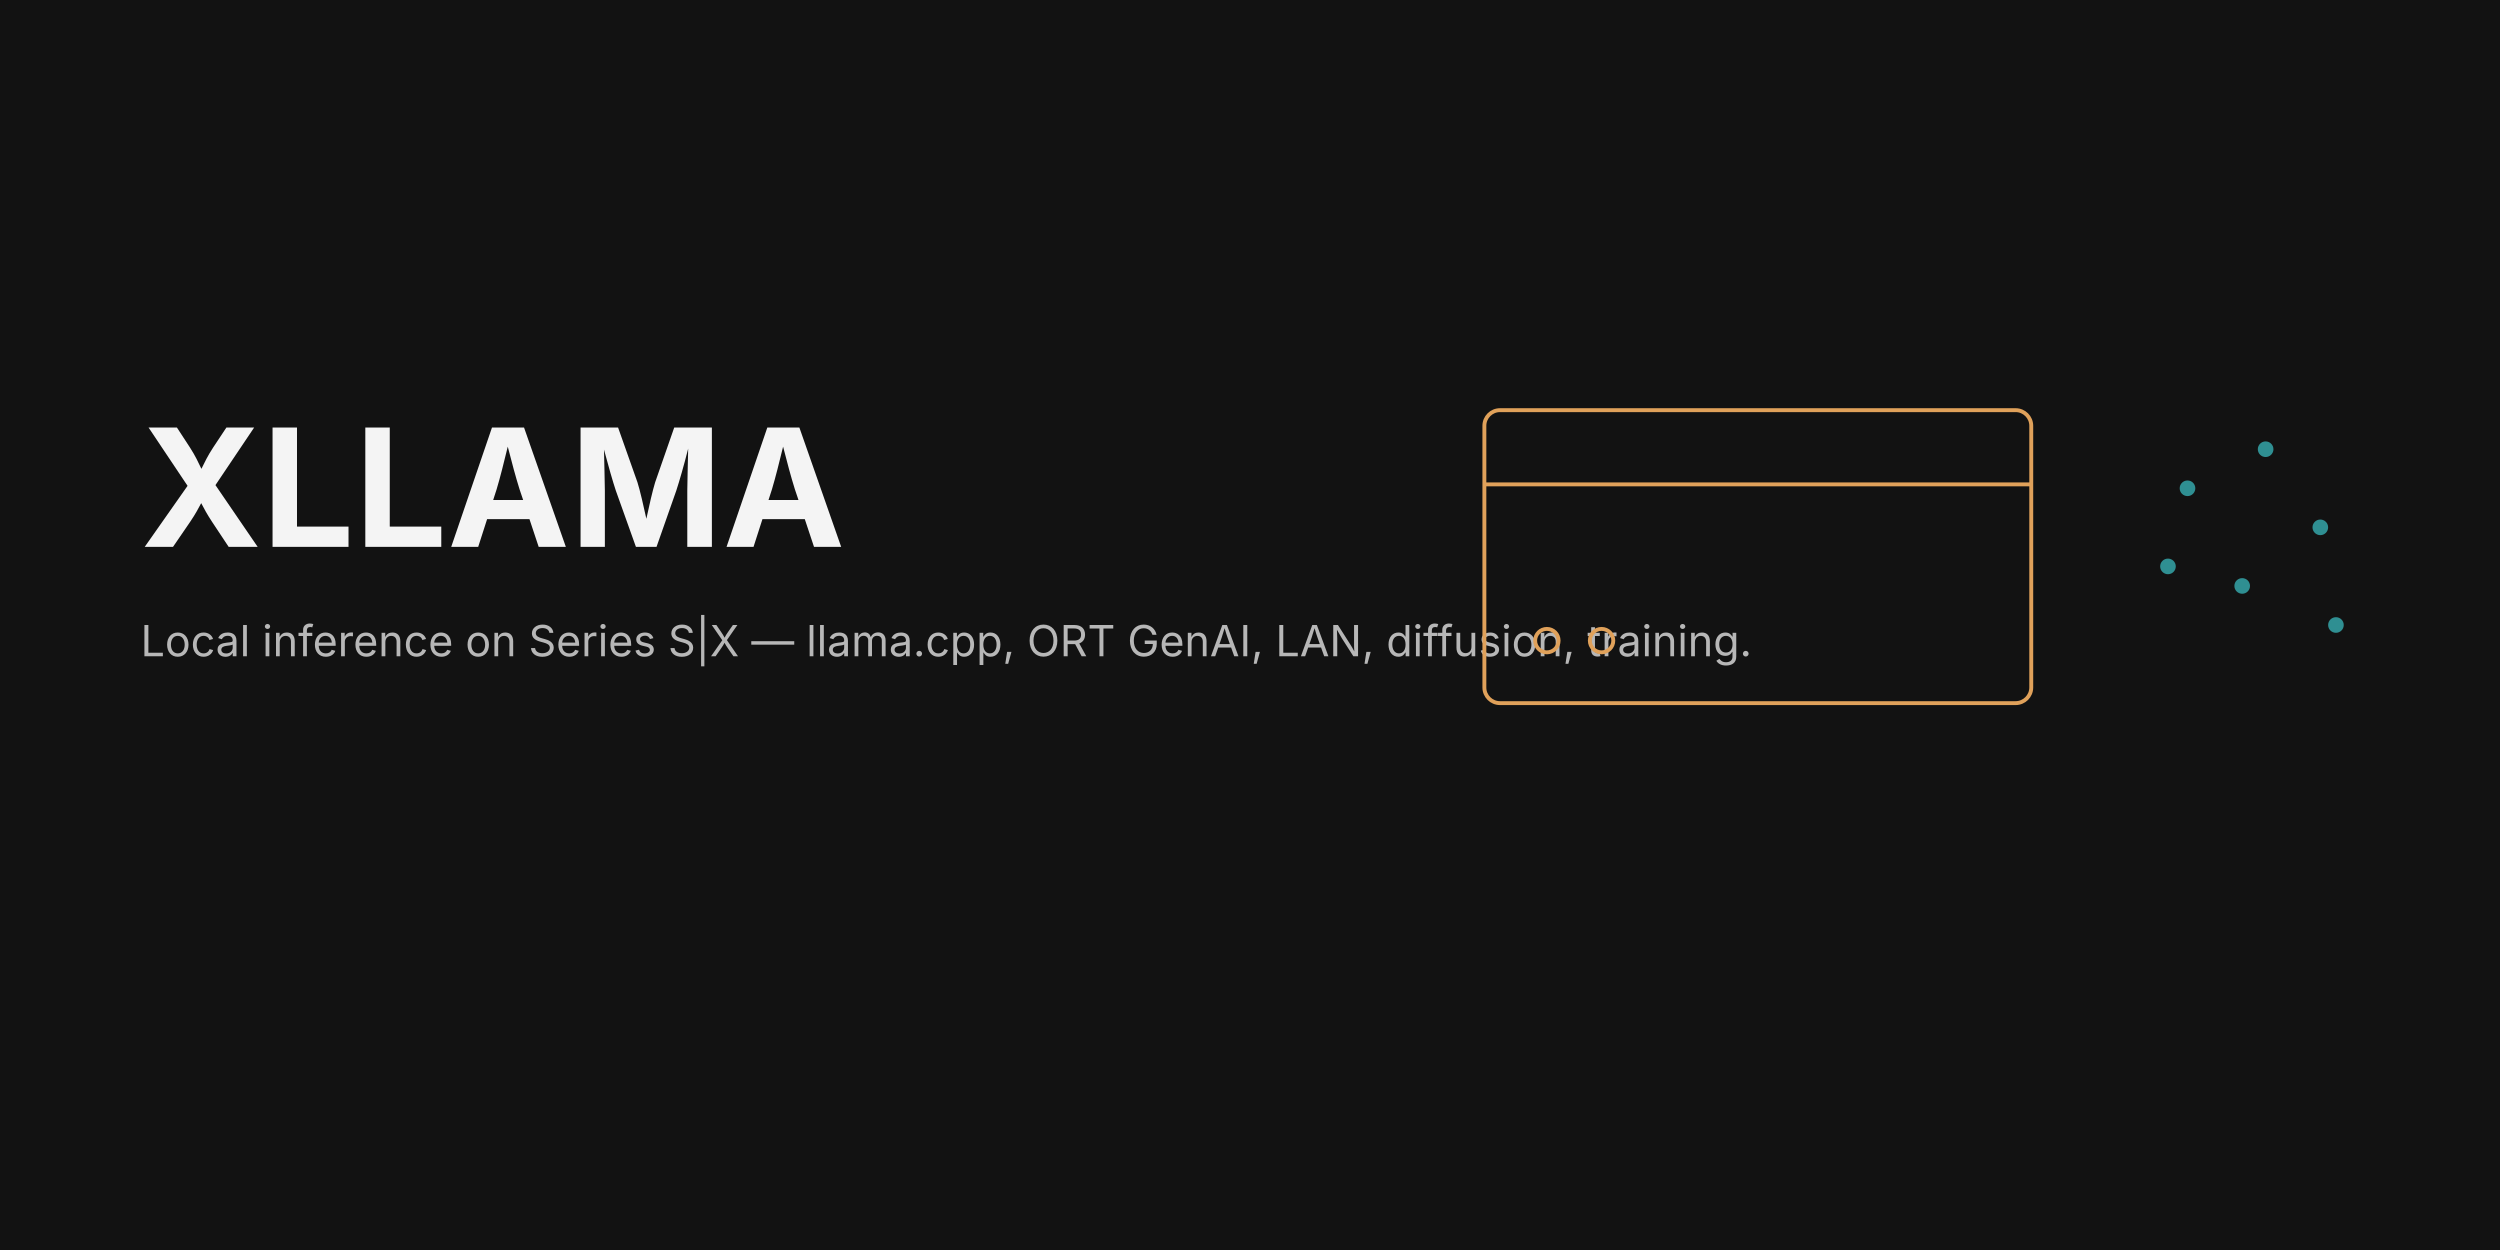
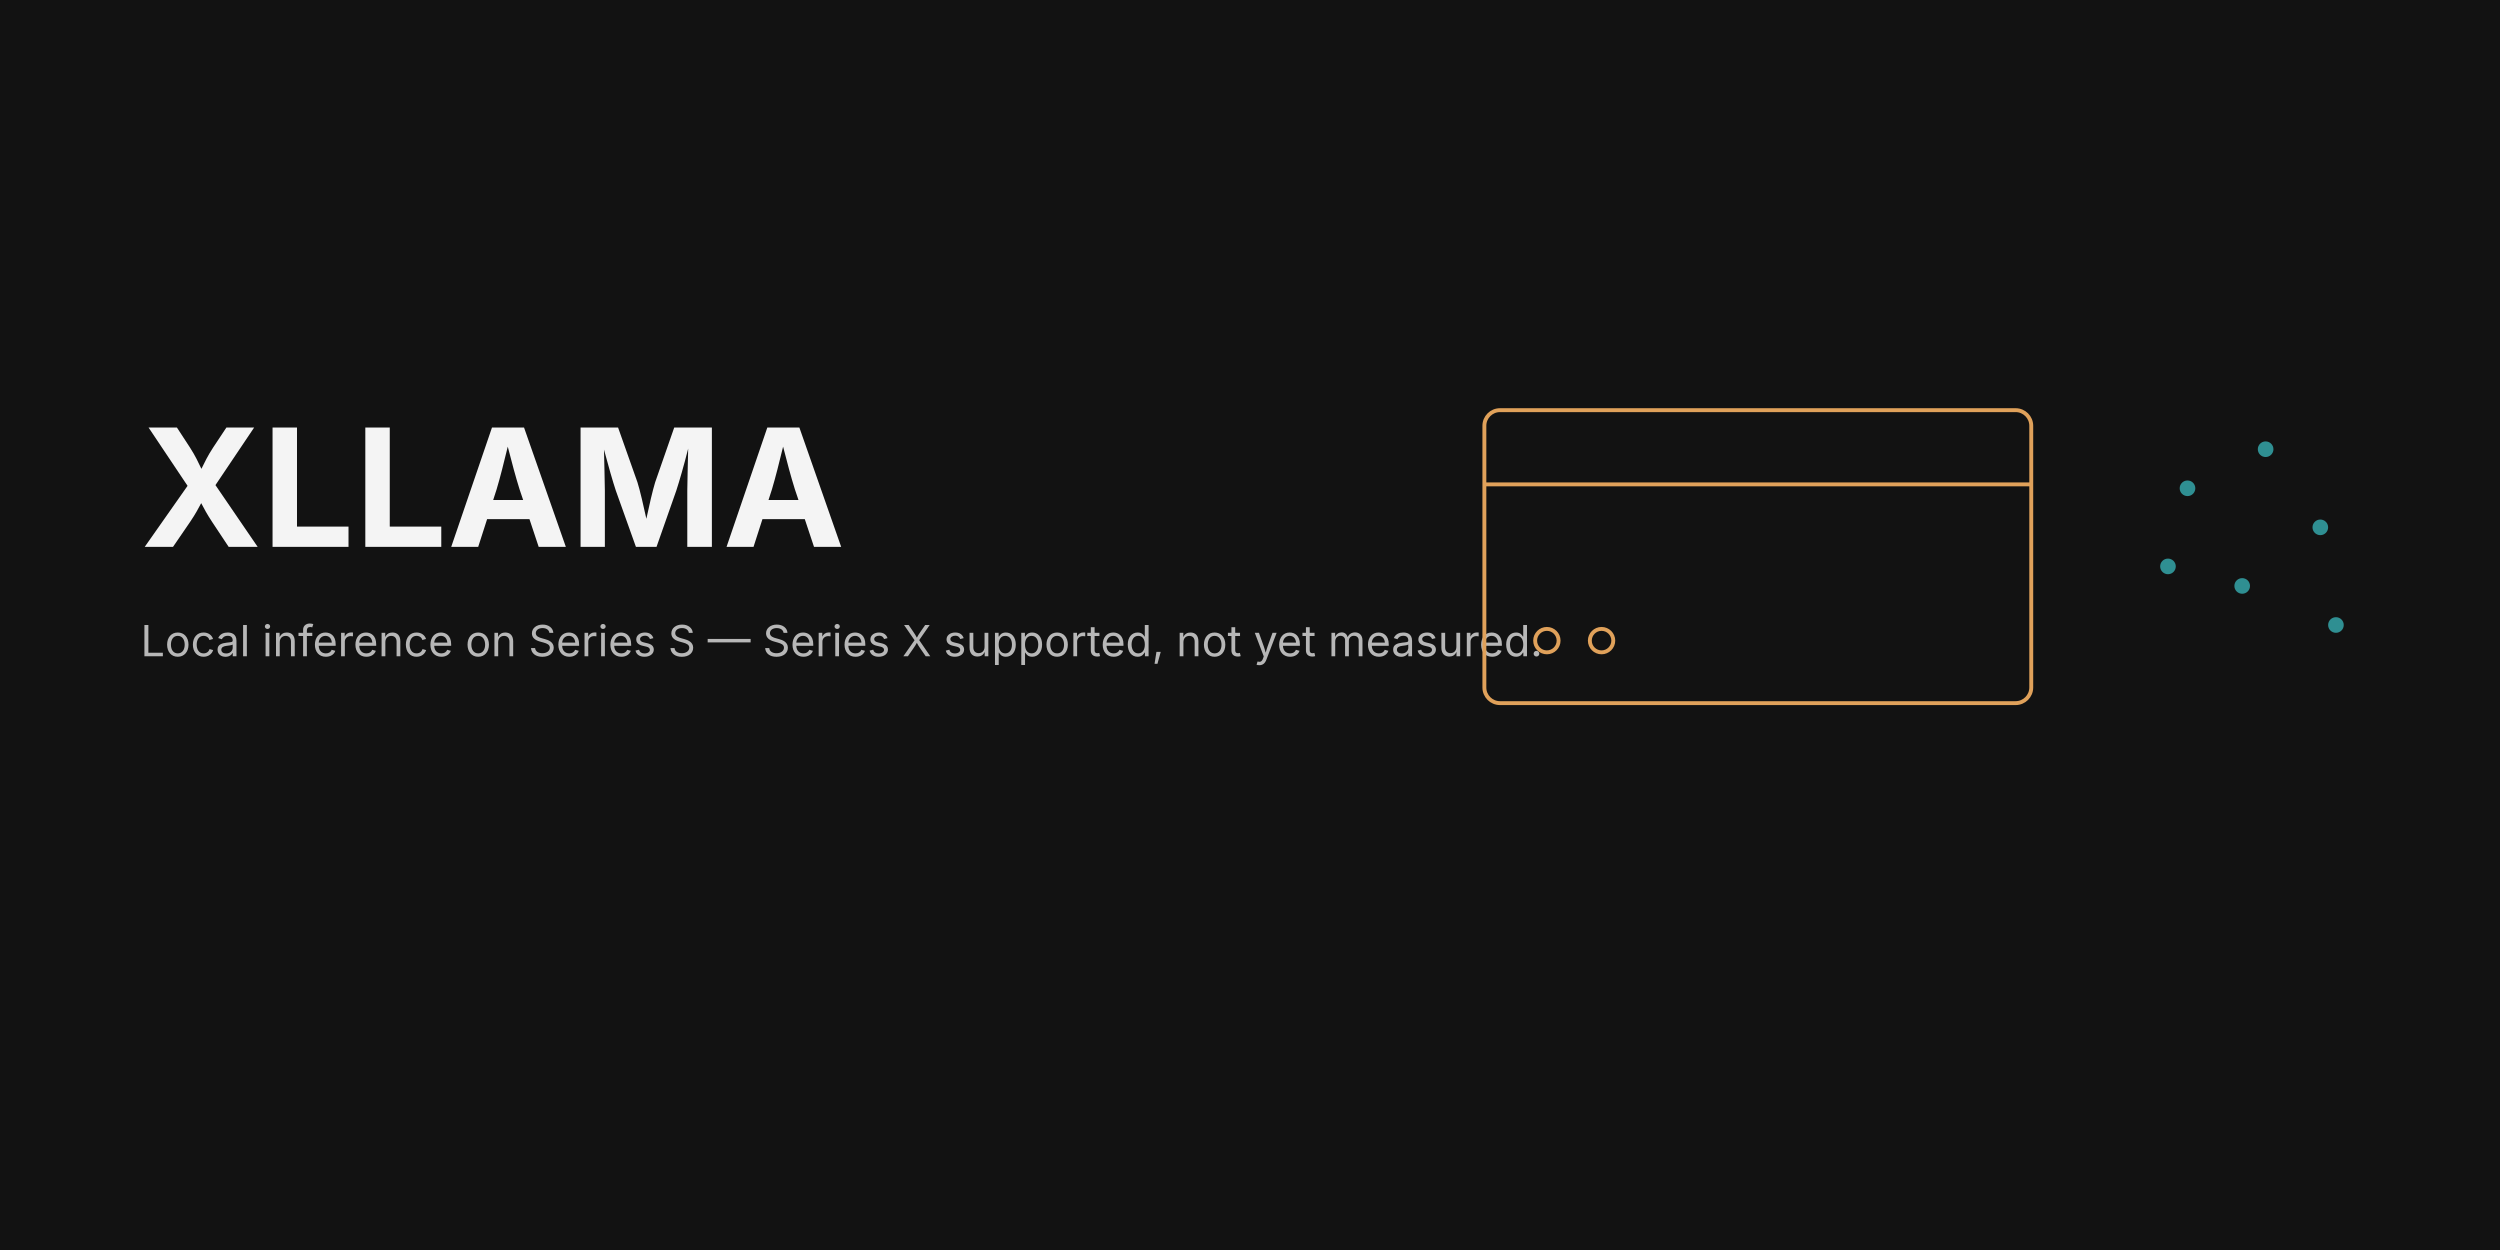
<svg xmlns="http://www.w3.org/2000/svg" width="1280" height="640" viewBox="0 0 1280 640">
  <rect width="1280" height="640" fill="#121212" />
  <text x="72" y="280" fill="#f4f4f4" font-family="Inter, Helvetica, Arial, sans-serif" font-size="84" font-weight="700">XLLAMA</text>
-   <text x="72" y="336" fill="#b7b7b7" font-family="Inter, Helvetica, Arial, sans-serif" font-size="22">Local inference on Series S|X — llama.cpp, ORT GenAI, LAN, diffusion, training.</text>
+   <text x="72" y="336" fill="#b7b7b7" font-family="Inter, Helvetica, Arial, sans-serif" font-size="22">Local inference on Series S — Series X supported, not yet measured.</text>
  <g fill="none" stroke="#e0a15a" stroke-width="2">
    <rect x="760" y="210" width="280" height="150" rx="8" />
    <path d="M760 248 H1040" />
    <circle cx="792" cy="328" r="6" />
    <circle cx="820" cy="328" r="6" />
  </g>
  <g fill="#2f8f92">
    <circle cx="1120" cy="250" r="4" />
    <circle cx="1160" cy="230" r="4" />
    <circle cx="1188" cy="270" r="4" />
    <circle cx="1148" cy="300" r="4" />
    <circle cx="1196" cy="320" r="4" />
    <circle cx="1110" cy="290" r="4" />
  </g>
</svg>
